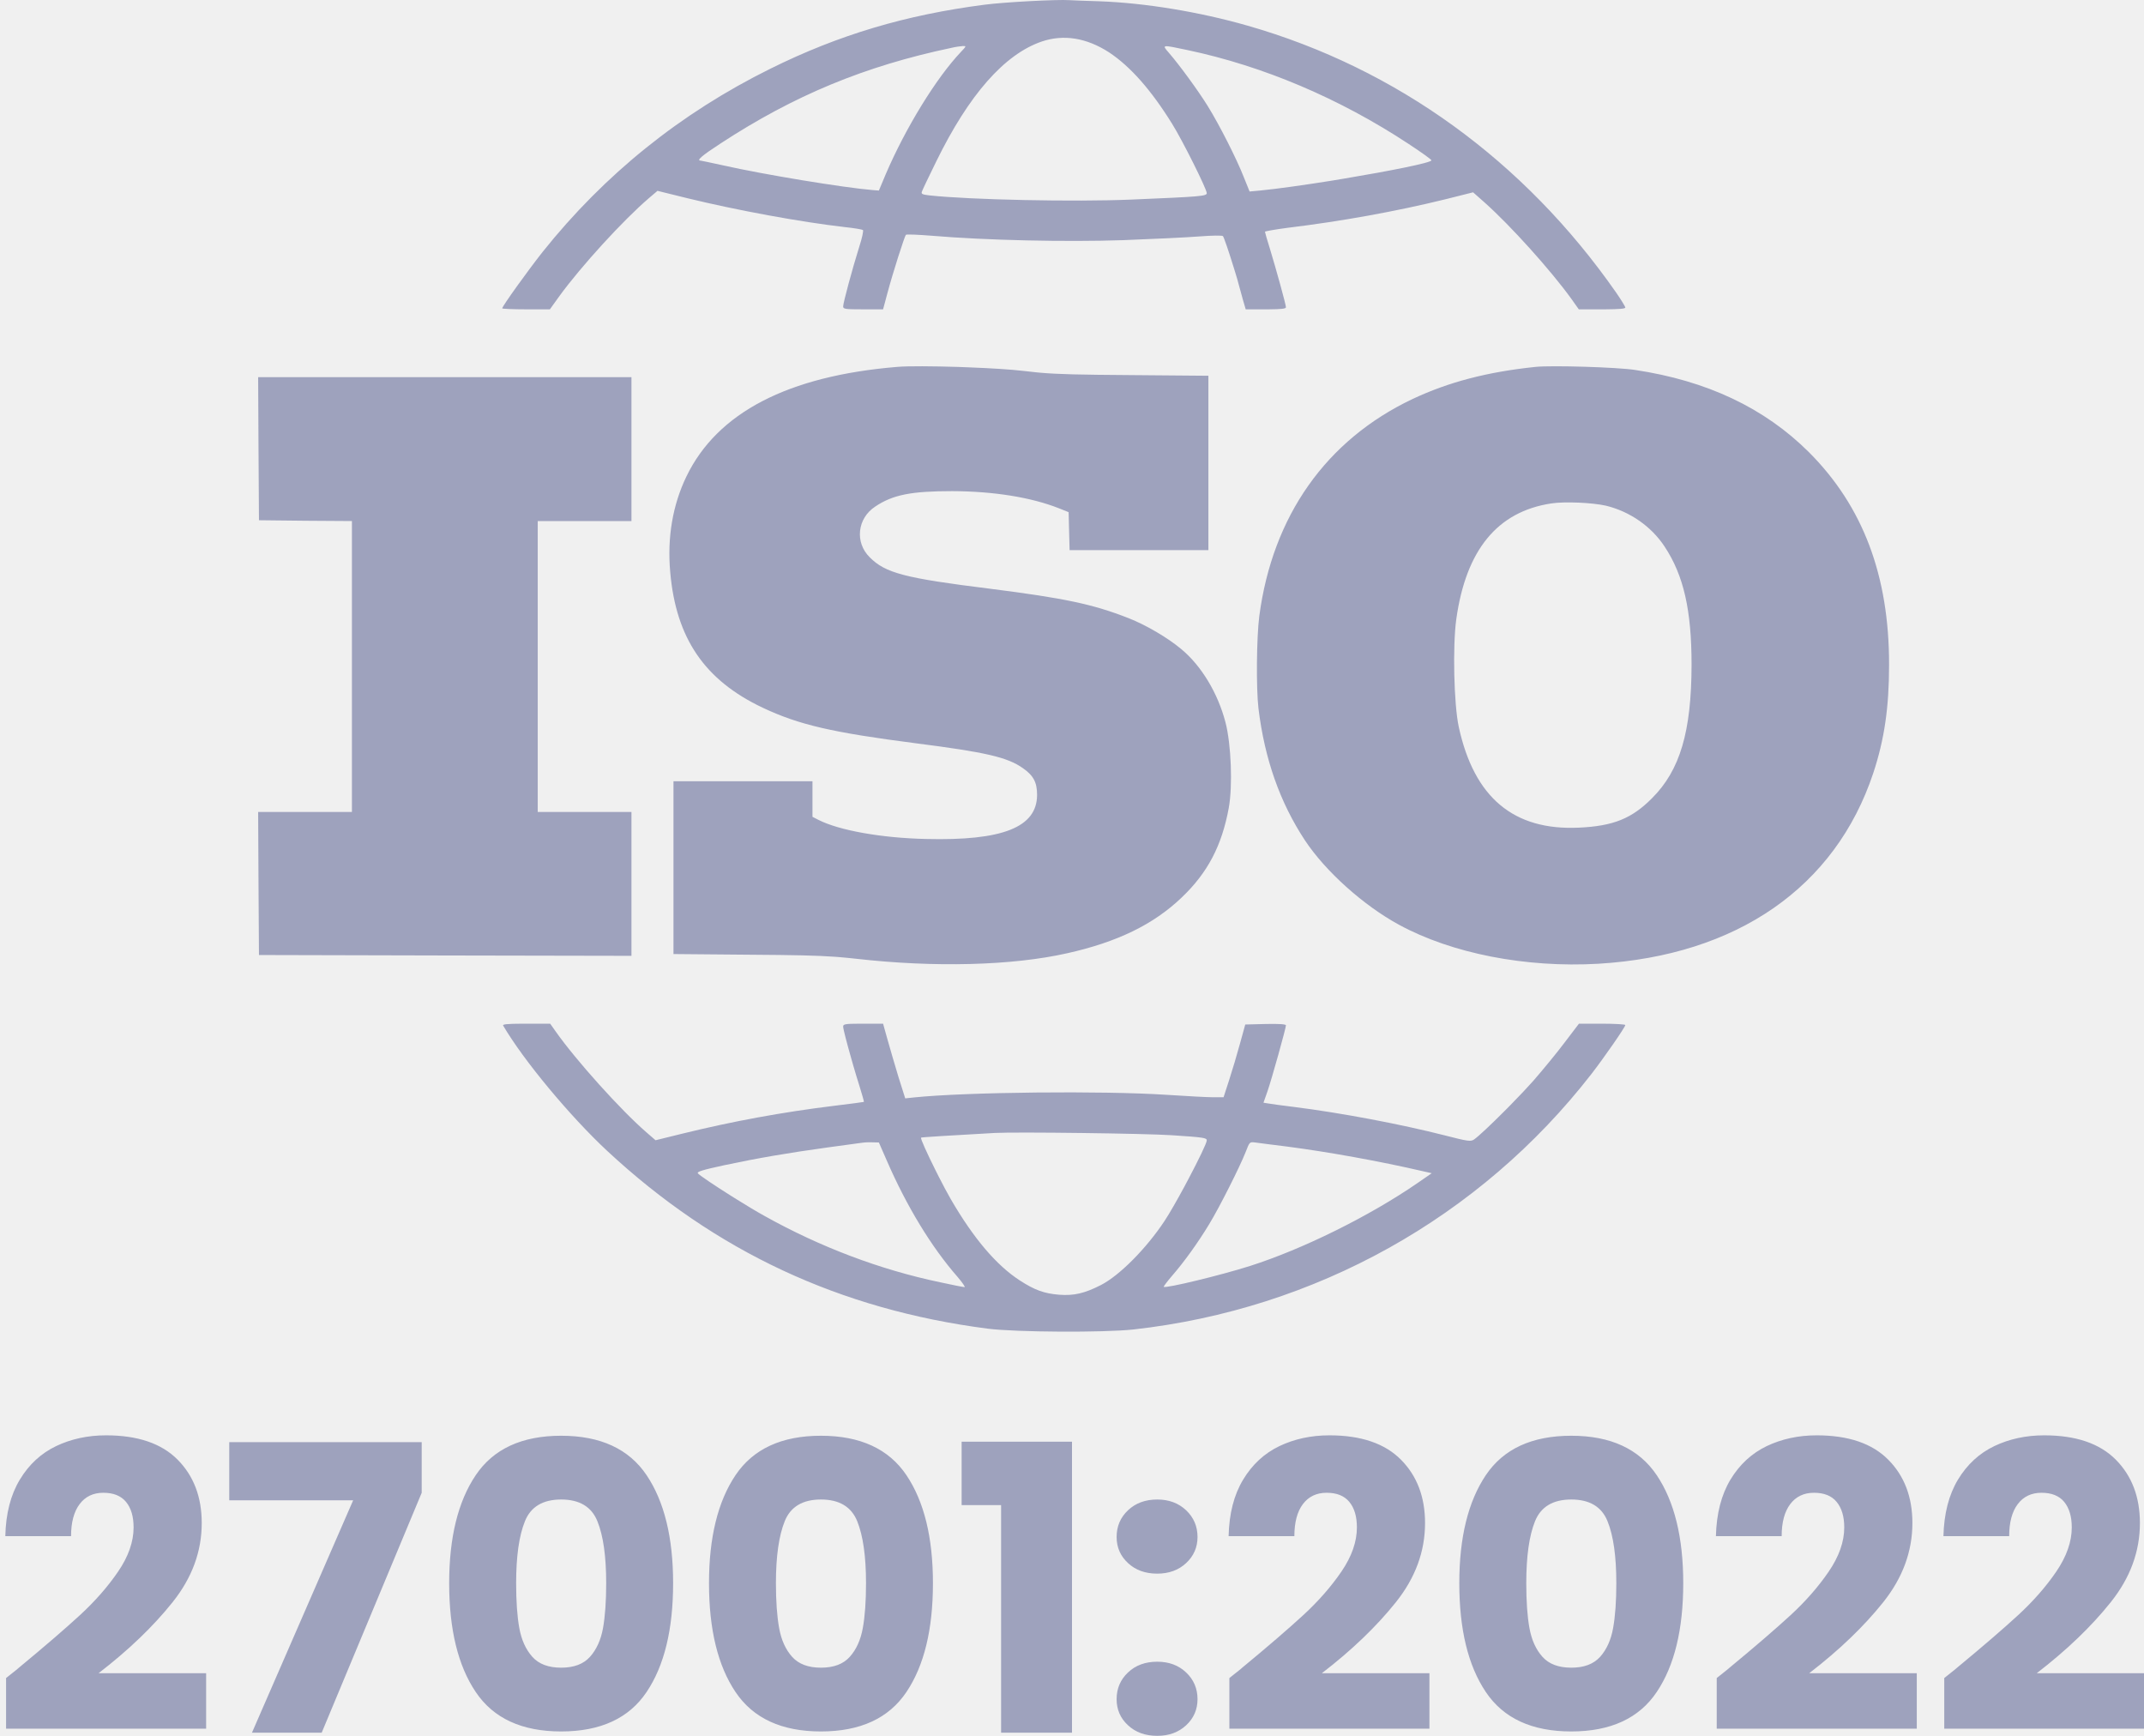
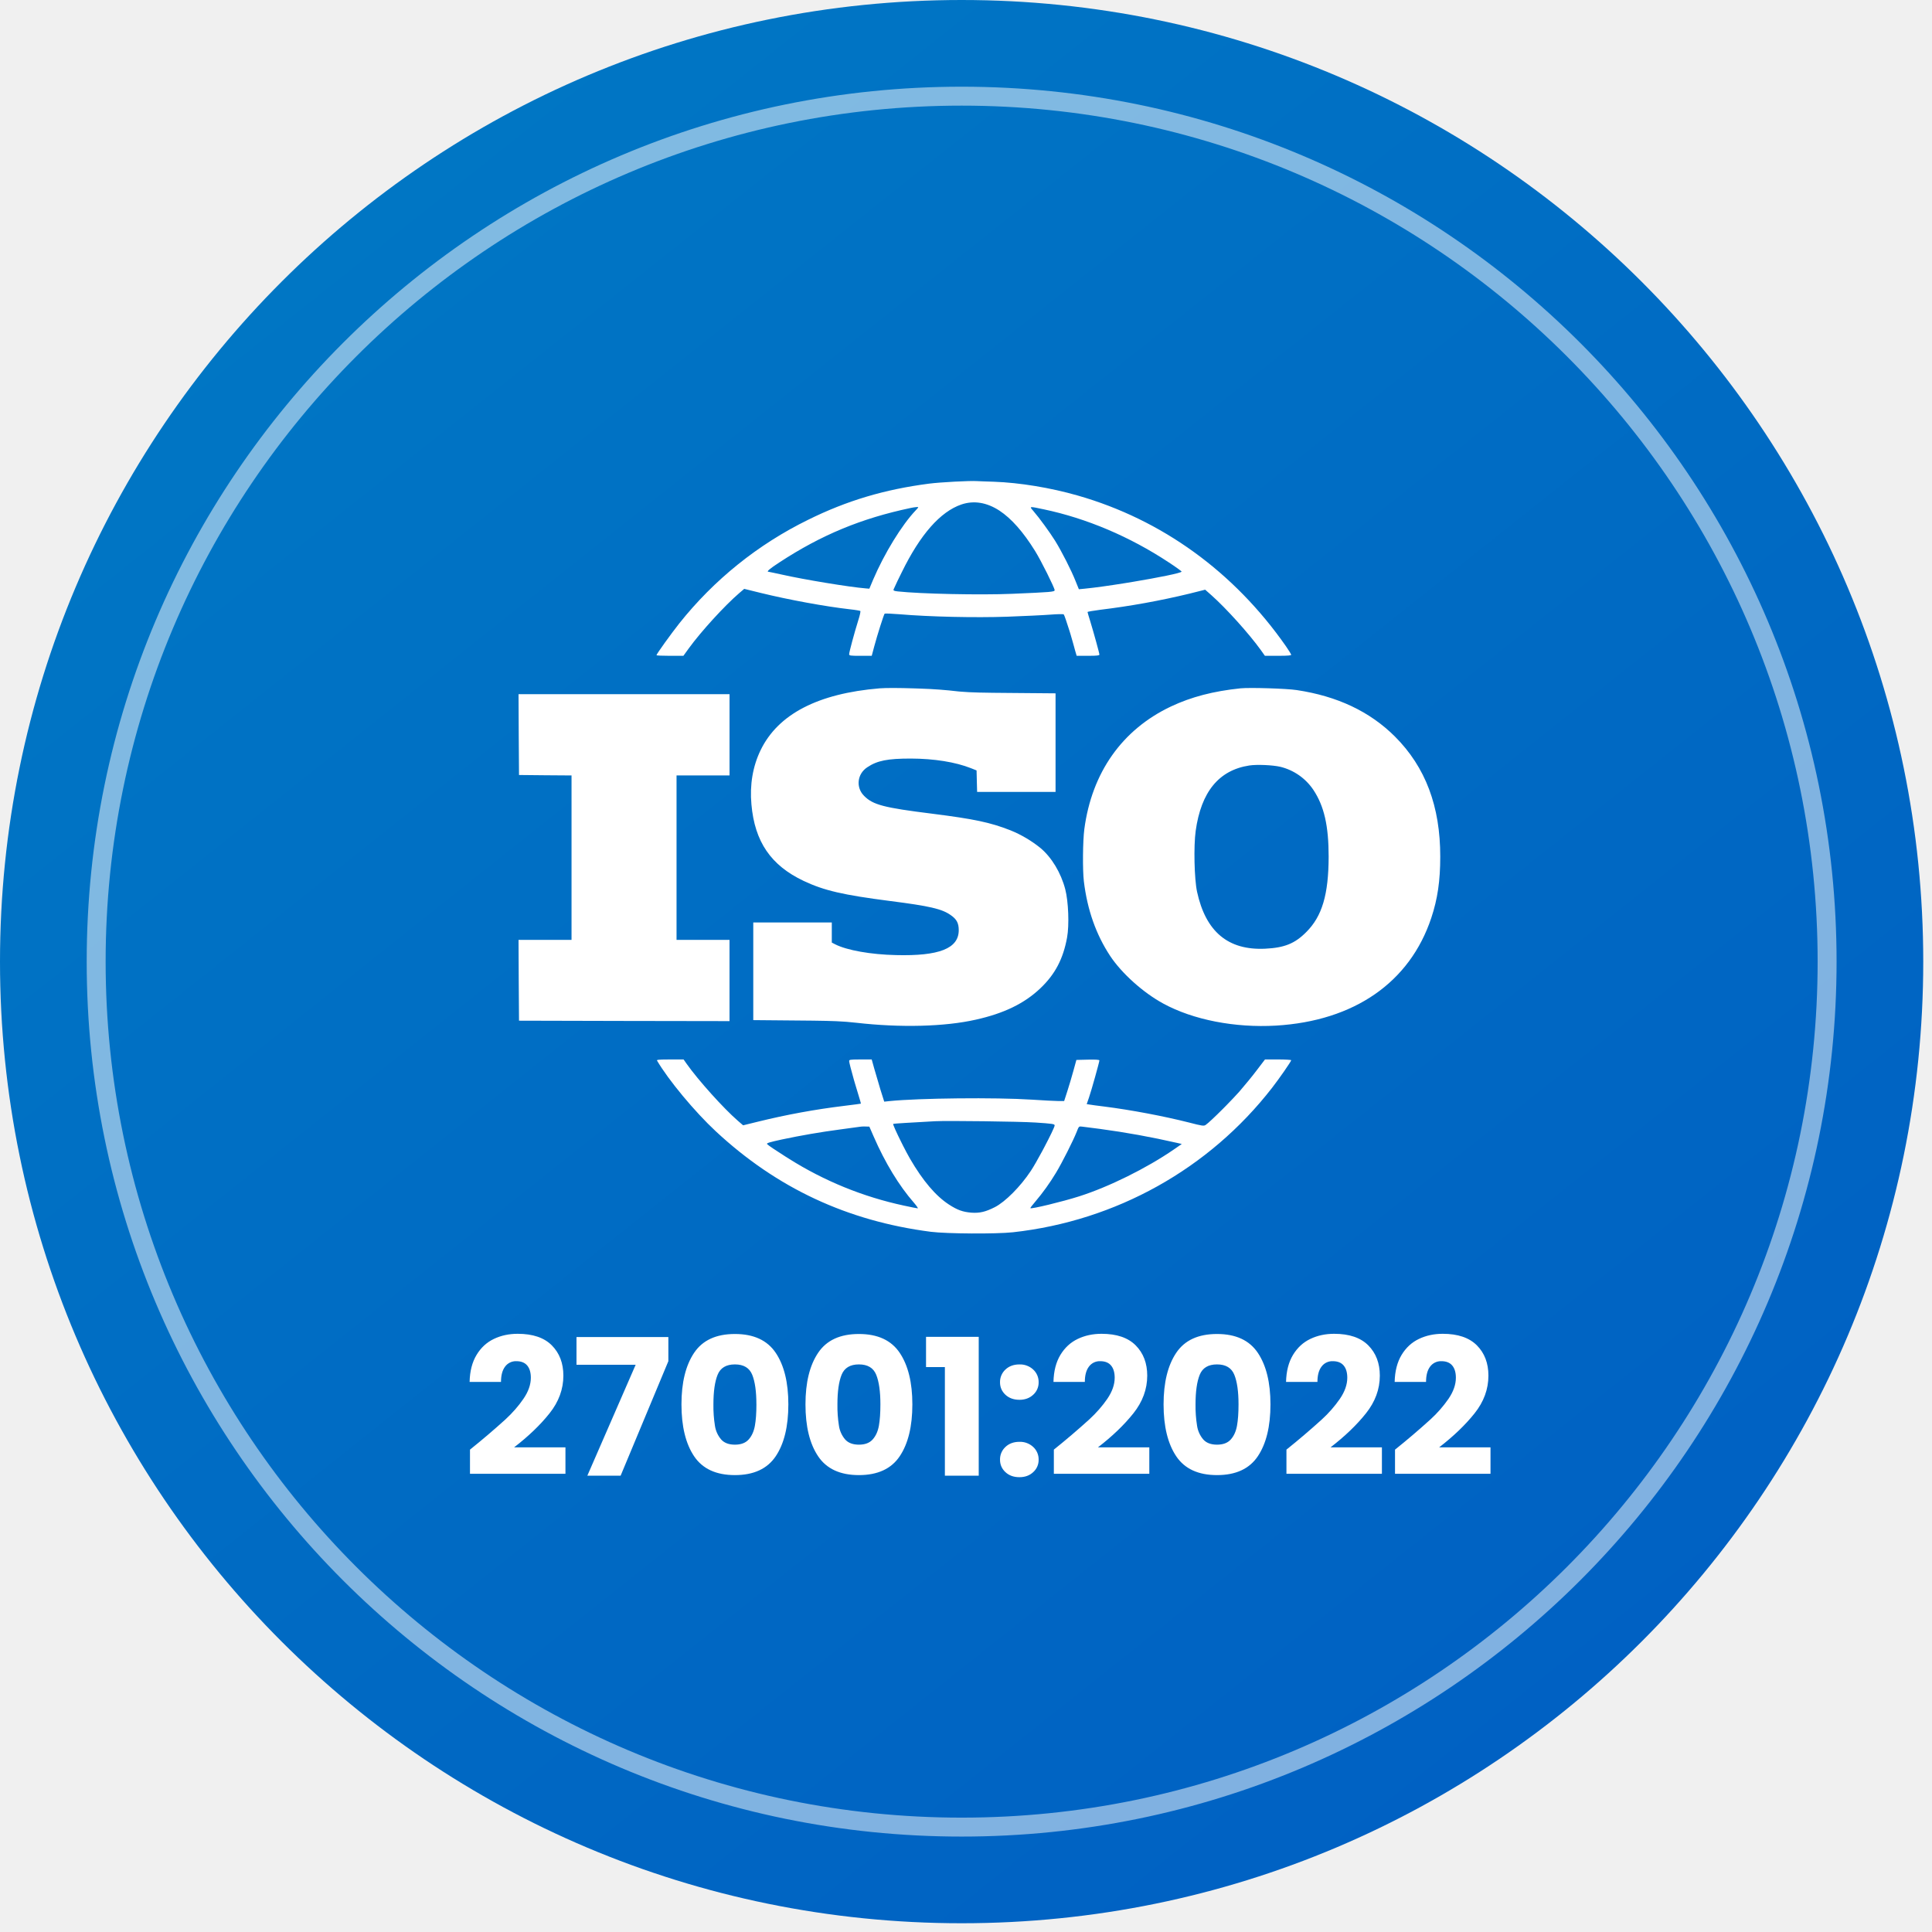
- <svg xmlns="http://www.w3.org/2000/svg" width="42px" height="34px" viewBox="0 0 42 34" version="1.1">
-   <g id="assets" stroke="none" stroke-width="1" fill="none" fill-rule="evenodd">
-     <g id="compliance" transform="translate(-199, 0)" fill="#9EA2BD">
-       <path d="M217.825,1.016 C217.933,0.902 217.933,0.899 217.86,0.902 C217.816,0.905 217.717,0.918 217.639,0.937 C215.942,1.294 214.555,1.867 213.105,2.817 C212.75,3.048 212.637,3.146 212.725,3.146 C212.738,3.146 212.941,3.191 213.175,3.241 C213.941,3.415 215.539,3.678 216.097,3.723 L216.217,3.732 L216.35,3.415 C216.736,2.513 217.338,1.529 217.825,1.016 L217.825,1.016 Z M222.264,0.981 C221.754,0.873 221.757,0.873 221.896,1.032 C222.115,1.285 222.476,1.782 222.659,2.077 C222.884,2.44 223.223,3.105 223.368,3.476 L223.479,3.751 L223.685,3.732 C224.037,3.697 224.558,3.623 225.086,3.539 L225.35,3.495 C226.225,3.349 227.041,3.187 227.041,3.14 C227.041,3.124 226.838,2.979 226.591,2.817 C225.242,1.928 223.748,1.294 222.264,0.981 L222.264,0.981 Z M220.725,1.025 C220.285,0.741 219.838,0.668 219.408,0.813 C218.677,1.063 217.98,1.855 217.341,3.162 C217.195,3.457 217.068,3.726 217.059,3.754 C217.043,3.799 217.068,3.811 217.205,3.827 C217.99,3.913 220.048,3.957 221.168,3.909 C222.514,3.852 222.64,3.843 222.64,3.783 C222.64,3.704 222.165,2.751 221.963,2.428 C221.551,1.763 221.143,1.301 220.725,1.025 L220.725,1.025 Z M219.949,0.003 C220.01,0.006 220.275,0.019 220.535,0.025 C221.428,0.057 222.492,0.231 223.441,0.503 C226.36,1.339 228.861,3.153 230.659,5.73 C230.757,5.872 230.839,6.005 230.839,6.024 C230.839,6.048 230.715,6.057 230.444,6.059 L229.928,6.059 L229.782,5.853 C229.38,5.296 228.595,4.422 228.079,3.963 L227.857,3.767 L227.316,3.903 C226.347,4.141 225.28,4.334 224.217,4.463 C223.976,4.495 223.78,4.53 223.78,4.539 C223.78,4.552 223.824,4.704 223.878,4.875 C224.002,5.283 224.191,5.967 224.191,6.018 C224.191,6.047 224.106,6.057 223.853,6.059 L223.403,6.059 L223.349,5.875 C223.339,5.833 223.322,5.775 223.305,5.714 L223.27,5.588 C223.258,5.547 223.248,5.508 223.239,5.473 C223.224,5.421 223.207,5.366 223.19,5.31 L223.155,5.198 C223.068,4.917 222.976,4.646 222.957,4.625 C222.944,4.609 222.735,4.612 222.495,4.631 C222.257,4.65 221.583,4.682 221.001,4.704 C219.883,4.742 218.309,4.707 217.259,4.618 C216.99,4.596 216.758,4.587 216.746,4.599 C216.721,4.625 216.492,5.337 216.385,5.739 L216.299,6.059 L215.91,6.059 C215.552,6.059 215.517,6.053 215.517,6.002 C215.517,5.932 215.698,5.261 215.834,4.828 C215.888,4.663 215.919,4.517 215.904,4.505 C215.891,4.495 215.733,4.467 215.549,4.448 C214.685,4.349 213.431,4.118 212.472,3.884 L211.88,3.738 L211.712,3.881 C211.202,4.318 210.383,5.217 209.961,5.796 L209.772,6.059 L209.306,6.059 C209.047,6.059 208.838,6.049 208.838,6.04 C208.838,5.999 209.344,5.296 209.629,4.935 C210.845,3.412 212.333,2.216 214.093,1.345 C215.435,0.68 216.746,0.291 218.288,0.092 C218.677,0.041 219.709,-0.013 219.949,0.003 L219.949,0.003 Z M229.387,9.861 C228.332,10.022 227.718,10.772 227.528,12.128 C227.455,12.656 227.481,13.793 227.576,14.236 C227.877,15.623 228.652,16.272 229.934,16.211 C230.602,16.18 230.966,16.034 231.362,15.635 C231.912,15.087 232.134,14.331 232.137,13.023 C232.137,11.95 231.982,11.27 231.609,10.706 C231.349,10.31 230.928,10.019 230.46,9.905 C230.197,9.845 229.649,9.82 229.387,9.861 L229.387,9.861 Z M211.37,7.388 L211.37,10.206 L209.534,10.206 L209.534,15.904 L211.37,15.904 L211.37,18.722 L207.724,18.715 L204.073,18.706 L204.064,17.303 L204.057,15.904 L205.894,15.904 L205.894,10.206 L204.985,10.2 L204.073,10.19 L204.064,8.788 L204.057,7.388 L211.37,7.388 Z M217.768,7.187 L217.996,7.196 C218.413,7.212 218.814,7.237 219.047,7.265 C219.137,7.276 219.22,7.285 219.303,7.293 L219.386,7.301 C219.738,7.331 220.141,7.34 221.146,7.347 L222.672,7.36 L222.672,10.776 L219.953,10.776 L219.943,10.406 L219.934,10.032 L219.744,9.956 C219.199,9.741 218.468,9.623 217.654,9.62 C216.853,9.62 216.492,9.69 216.147,9.921 C215.793,10.152 215.742,10.624 216.037,10.915 C216.344,11.225 216.721,11.324 218.398,11.532 C219.848,11.716 220.409,11.833 221.111,12.109 C221.45,12.242 221.877,12.492 222.143,12.716 C222.536,13.042 222.859,13.58 223.007,14.15 C223.118,14.575 223.15,15.391 223.071,15.825 C222.935,16.566 222.656,17.098 222.146,17.582 C221.596,18.108 220.886,18.453 219.908,18.671 C218.829,18.915 217.3,18.953 215.768,18.779 C215.653,18.766 215.548,18.756 215.442,18.747 L215.351,18.74 C214.995,18.715 214.583,18.706 213.675,18.7 L212.193,18.687 L212.193,15.303 L214.916,15.303 L214.916,15.999 L215.039,16.062 C215.442,16.265 216.268,16.414 217.138,16.433 C218.639,16.471 219.313,16.205 219.316,15.572 C219.316,15.325 219.247,15.192 219.038,15.046 C218.734,14.831 218.306,14.733 216.942,14.559 C215.302,14.347 214.653,14.198 213.941,13.862 C212.804,13.324 212.244,12.504 212.13,11.213 C212.067,10.529 212.178,9.889 212.447,9.332 C213.051,8.082 214.435,7.363 216.578,7.186 C216.793,7.168 217.273,7.172 217.768,7.187 L217.768,7.187 Z M231.029,7.246 C232.441,7.458 233.565,7.99 234.436,8.857 C235.496,9.918 236.009,11.279 236.006,13.023 C236.006,13.859 235.914,14.486 235.696,15.144 C234.952,17.379 233.024,18.715 230.311,18.877 C228.889,18.959 227.443,18.677 226.407,18.114 C225.708,17.734 224.964,17.066 224.562,16.458 C224.074,15.717 223.774,14.869 223.653,13.878 C223.606,13.483 223.615,12.482 223.669,12.067 C223.929,10.105 224.98,8.617 226.67,7.816 C227.376,7.483 228.139,7.284 229.083,7.186 C229.399,7.154 230.681,7.192 231.029,7.246 L231.029,7.246 Z M223.59,22.378 C223.479,22.365 223.479,22.365 223.403,22.562 C223.286,22.859 222.894,23.638 222.688,23.977 C222.466,24.344 222.197,24.717 221.963,24.986 C221.865,25.101 221.792,25.196 221.798,25.205 C221.833,25.24 222.909,24.98 223.486,24.797 C224.521,24.467 225.825,23.822 226.768,23.173 L227.047,22.98 L226.879,22.942 C226.031,22.745 225.015,22.562 224.207,22.457 C223.929,22.422 223.65,22.388 223.59,22.378 L223.59,22.378 Z M216.054,22.374 L216.008,22.374 C215.961,22.375 215.914,22.379 215.881,22.384 C215.831,22.391 215.527,22.432 215.207,22.476 C214.447,22.581 213.852,22.682 213.184,22.824 C212.76,22.916 212.646,22.951 212.672,22.983 C212.704,23.022 212.99,23.214 213.307,23.414 L213.427,23.489 C213.628,23.615 213.83,23.736 213.979,23.818 C215.062,24.423 216.239,24.87 217.417,25.116 C217.661,25.17 217.876,25.211 217.895,25.211 C217.914,25.211 217.854,25.123 217.759,25.012 C217.246,24.426 216.761,23.629 216.369,22.726 L216.217,22.378 L216.097,22.375 L216.054,22.374 Z M221.96,22.236 C221.44,22.201 218.911,22.169 218.493,22.191 C217.639,22.239 217.053,22.274 217.043,22.283 C217.028,22.299 217.169,22.607 217.329,22.927 L217.386,23.04 C217.472,23.21 217.559,23.373 217.626,23.489 C218.075,24.262 218.519,24.781 218.974,25.078 C219.272,25.271 219.452,25.335 219.747,25.36 C220.035,25.382 220.244,25.335 220.567,25.17 C220.931,24.983 221.456,24.455 221.814,23.913 C221.909,23.77 222.06,23.505 222.208,23.231 L222.28,23.095 C222.473,22.731 222.64,22.388 222.64,22.337 C222.64,22.286 222.574,22.277 221.96,22.236 L221.96,22.236 Z M209.778,20.051 L209.883,20.2 C210.284,20.77 211.165,21.748 211.662,22.178 L211.842,22.334 L212.358,22.207 C213.349,21.963 214.33,21.783 215.343,21.659 C215.657,21.621 215.916,21.587 215.923,21.583 C215.929,21.58 215.888,21.438 215.834,21.264 C215.796,21.145 215.753,21.002 215.712,20.86 L215.677,20.737 C215.59,20.433 215.517,20.152 215.517,20.108 C215.517,20.06 215.551,20.052 215.854,20.051 L216.299,20.051 L216.385,20.358 C216.432,20.529 216.53,20.859 216.6,21.093 L216.733,21.514 L216.91,21.495 C217.933,21.39 220.598,21.362 221.849,21.444 C222.241,21.47 222.653,21.492 222.764,21.492 L222.969,21.492 L223.077,21.159 C223.137,20.976 223.232,20.656 223.289,20.447 L223.394,20.067 L223.793,20.057 C224.059,20.051 224.191,20.061 224.191,20.083 C224.191,20.137 223.916,21.124 223.831,21.371 L223.751,21.599 L223.853,21.615 C223.91,21.625 224.131,21.656 224.35,21.682 C225.277,21.799 226.43,22.017 227.303,22.239 C227.756,22.356 227.81,22.362 227.873,22.321 C227.958,22.264 228.21,22.026 228.473,21.762 L228.586,21.648 C228.755,21.476 228.92,21.302 229.038,21.169 C229.228,20.95 229.507,20.612 229.656,20.412 L229.931,20.051 L230.383,20.051 C230.634,20.051 230.839,20.064 230.839,20.077 C230.839,20.118 230.421,20.719 230.178,21.033 C227.993,23.847 224.768,25.645 221.2,26.041 C220.611,26.104 218.908,26.095 218.351,26.025 C215.454,25.651 213.013,24.512 210.895,22.543 C210.167,21.865 209.256,20.77 208.857,20.089 C208.839,20.063 208.925,20.052 209.244,20.051 L209.778,20.051 Z M237.087,32.868 L237.087,33.86 L241.006,33.86 L241.006,32.774 L238.898,32.774 C239.486,32.322 239.97,31.857 240.35,31.381 C240.73,30.905 240.92,30.389 240.92,29.832 C240.92,29.322 240.762,28.908 240.448,28.591 C240.132,28.273 239.666,28.114 239.046,28.114 C238.687,28.114 238.361,28.185 238.067,28.325 C237.773,28.466 237.536,28.684 237.356,28.981 C237.177,29.278 237.082,29.647 237.071,30.089 L238.359,30.089 C238.359,29.819 238.415,29.609 238.527,29.461 C238.639,29.313 238.794,29.239 238.992,29.239 C239.189,29.239 239.338,29.298 239.437,29.418 C239.535,29.538 239.585,29.704 239.585,29.918 C239.585,30.198 239.483,30.487 239.281,30.784 C239.078,31.081 238.829,31.364 238.535,31.635 C238.241,31.905 237.839,32.252 237.329,32.673 C237.344,32.663 237.264,32.728 237.087,32.868 L237.087,32.868 Z M232.63,32.868 L232.63,33.86 L236.549,33.86 L236.549,32.774 L234.441,32.774 C235.029,32.322 235.513,31.857 235.893,31.381 C236.272,30.905 236.463,30.389 236.463,29.832 C236.463,29.322 236.305,28.908 235.99,28.591 C235.675,28.273 235.208,28.114 234.589,28.114 C234.23,28.114 233.904,28.185 233.609,28.325 C233.316,28.466 233.079,28.684 232.899,28.981 C232.72,29.278 232.625,29.647 232.614,30.089 L233.902,30.089 C233.902,29.819 233.958,29.609 234.07,29.461 C234.182,29.313 234.337,29.239 234.535,29.239 C234.732,29.239 234.881,29.298 234.979,29.418 C235.078,29.538 235.128,29.704 235.128,29.918 C235.128,30.198 235.026,30.487 234.823,30.784 C234.62,31.081 234.372,31.364 234.078,31.635 C233.784,31.905 233.382,32.252 232.872,32.673 C232.887,32.663 232.807,32.728 232.63,32.868 L232.63,32.868 Z M230.663,31.01 C230.663,31.364 230.642,31.657 230.6,31.889 C230.559,32.12 230.474,32.308 230.347,32.451 C230.219,32.594 230.031,32.665 229.781,32.665 C229.531,32.665 229.342,32.594 229.215,32.451 C229.087,32.308 229.003,32.12 228.961,31.889 C228.919,31.657 228.899,31.364 228.899,31.01 C228.899,30.485 228.956,30.08 229.07,29.797 C229.185,29.513 229.422,29.371 229.781,29.371 C230.14,29.371 230.377,29.513 230.491,29.797 C230.606,30.08 230.663,30.485 230.663,31.01 L230.663,31.01 Z M227.587,31.01 C227.587,31.916 227.76,32.626 228.106,33.141 C228.452,33.657 229.01,33.914 229.781,33.914 C230.551,33.914 231.109,33.657 231.455,33.141 C231.801,32.626 231.974,31.916 231.974,31.01 C231.974,30.116 231.801,29.41 231.455,28.895 C231.109,28.38 230.551,28.122 229.781,28.122 C229.01,28.122 228.452,28.38 228.106,28.895 C227.76,29.41 227.587,30.116 227.587,31.01 L227.587,31.01 Z M223.083,32.868 L223.083,33.86 L227.002,33.86 L227.002,32.774 L224.894,32.774 C225.482,32.322 225.966,31.857 226.346,31.381 C226.726,30.905 226.916,30.389 226.916,29.832 C226.916,29.322 226.759,28.908 226.444,28.591 C226.129,28.273 225.662,28.114 225.043,28.114 C224.684,28.114 224.357,28.185 224.063,28.325 C223.769,28.466 223.532,28.684 223.353,28.981 C223.173,29.278 223.078,29.647 223.068,30.089 L224.356,30.089 C224.356,29.819 224.412,29.609 224.523,29.461 C224.635,29.313 224.79,29.239 224.988,29.239 C225.186,29.239 225.334,29.298 225.433,29.418 C225.532,29.538 225.581,29.704 225.581,29.918 C225.581,30.198 225.48,30.487 225.277,30.784 C225.074,31.081 224.825,31.364 224.531,31.635 C224.237,31.905 223.835,32.252 223.325,32.673 C223.341,32.663 223.26,32.728 223.083,32.868 L223.083,32.868 Z M221.67,30.823 C221.899,30.823 222.088,30.754 222.236,30.616 C222.384,30.478 222.459,30.308 222.459,30.105 C222.459,29.897 222.384,29.723 222.236,29.582 C222.088,29.442 221.899,29.371 221.67,29.371 C221.436,29.371 221.245,29.442 221.097,29.582 C220.948,29.723 220.874,29.897 220.874,30.105 C220.874,30.308 220.948,30.478 221.097,30.616 C221.245,30.754 221.436,30.823 221.67,30.823 L221.67,30.823 Z M221.67,34 C221.899,34 222.088,33.931 222.236,33.793 C222.384,33.656 222.459,33.485 222.459,33.282 C222.459,33.074 222.384,32.899 222.236,32.759 C222.088,32.618 221.899,32.548 221.67,32.548 C221.436,32.548 221.245,32.618 221.097,32.759 C220.948,32.899 220.874,33.074 220.874,33.282 C220.874,33.485 220.948,33.656 221.097,33.793 C221.245,33.931 221.436,34 221.67,34 L221.67,34 Z M218.611,29.481 L218.611,33.938 L220,33.938 L220,28.239 L217.838,28.239 L217.838,29.481 L218.611,29.481 Z M215.965,31.01 C215.965,31.364 215.944,31.657 215.902,31.889 C215.86,32.12 215.776,32.308 215.648,32.451 C215.521,32.594 215.332,32.665 215.082,32.665 C214.832,32.665 214.644,32.594 214.516,32.451 C214.389,32.308 214.304,32.12 214.263,31.889 C214.221,31.657 214.2,31.364 214.2,31.01 C214.2,30.485 214.258,30.08 214.372,29.797 C214.486,29.513 214.723,29.371 215.082,29.371 C215.441,29.371 215.678,29.513 215.793,29.797 C215.907,30.08 215.965,30.485 215.965,31.01 L215.965,31.01 Z M212.889,31.01 C212.889,31.916 213.062,32.626 213.408,33.141 C213.754,33.657 214.312,33.914 215.082,33.914 C215.852,33.914 216.411,33.657 216.757,33.141 C217.103,32.626 217.276,31.916 217.276,31.01 C217.276,30.116 217.103,29.41 216.757,28.895 C216.411,28.38 215.852,28.122 215.082,28.122 C214.312,28.122 213.754,28.38 213.408,28.895 C213.062,29.41 212.889,30.116 212.889,31.01 L212.889,31.01 Z M210.875,31.01 C210.875,31.364 210.854,31.657 210.813,31.889 C210.771,32.12 210.686,32.308 210.559,32.451 C210.431,32.594 210.243,32.665 209.993,32.665 C209.743,32.665 209.554,32.594 209.427,32.451 C209.3,32.308 209.215,32.12 209.173,31.889 C209.131,31.657 209.111,31.364 209.111,31.01 C209.111,30.485 209.168,30.08 209.283,29.797 C209.397,29.513 209.634,29.371 209.993,29.371 C210.352,29.371 210.589,29.513 210.703,29.797 C210.818,30.08 210.875,30.485 210.875,31.01 L210.875,31.01 Z M207.799,31.01 C207.799,31.916 207.972,32.626 208.319,33.141 C208.665,33.657 209.223,33.914 209.993,33.914 C210.763,33.914 211.321,33.657 211.667,33.141 C212.013,32.626 212.186,31.916 212.186,31.01 C212.186,30.116 212.013,29.41 211.667,28.895 C211.321,28.38 210.763,28.122 209.993,28.122 C209.223,28.122 208.665,28.38 208.319,28.895 C207.972,29.41 207.799,30.116 207.799,31.01 L207.799,31.01 Z M207.261,28.247 L203.491,28.247 L203.491,29.387 L205.918,29.387 L203.936,33.938 L205.302,33.938 L207.261,29.239 L207.261,28.247 Z M199.119,32.868 L199.119,33.86 L203.038,33.86 L203.038,32.774 L200.93,32.774 C201.518,32.322 202.002,31.857 202.382,31.381 C202.762,30.905 202.952,30.389 202.952,29.832 C202.952,29.322 202.794,28.908 202.48,28.591 C202.165,28.273 201.698,28.114 201.078,28.114 C200.719,28.114 200.393,28.185 200.099,28.325 C199.805,28.466 199.568,28.684 199.389,28.981 C199.209,29.278 199.114,29.647 199.104,30.089 L200.392,30.089 C200.392,29.819 200.448,29.609 200.56,29.461 C200.671,29.313 200.826,29.239 201.024,29.239 C201.222,29.239 201.37,29.298 201.469,29.418 C201.568,29.538 201.617,29.704 201.617,29.918 C201.617,30.198 201.516,30.487 201.313,30.784 C201.11,31.081 200.861,31.364 200.567,31.635 C200.273,31.905 199.871,32.252 199.361,32.673 C199.377,32.663 199.296,32.728 199.119,32.868 L199.119,32.868 Z" id="ISO" />
-     </g>
+ <svg xmlns="http://www.w3.org/2000/svg" width="102" height="102" viewBox="0 0 102 102">
+   <defs>
+     <linearGradient x1="17.994%" y1="11.977%" x2="79.851%" y2="89.753%" id="og63zniqea">
+       <stop stop-color="#0076C4" offset="0%" />
+       <stop stop-color="#0061C3" offset="100%" />
+     </linearGradient>
+   </defs>
+   <g fill="none">
+     <path d="M0 50.77c0 28.038 22.73 50.768 50.77 50.768 28.039 0 50.768-22.73 50.768-50.769C101.538 22.73 78.808 0 50.77 0 22.73 0 0 22.73 0 50.77" fill="url(#og63zniqea)" fill-rule="evenodd" />
+     <path d="M50.77 5.077c25.235 0 45.692 20.457 45.692 45.692 0 25.236-20.457 45.693-45.693 45.693-25.235 0-45.692-20.457-45.692-45.693 0-25.235 20.457-45.692 45.692-45.692z" stroke="#FFF" opacity=".5" />
+     <path d="M48.346 26.943c.165-.174.165-.179.054-.174a2.449 2.449 0 0 0-.338.053c-2.584.545-4.696 1.418-6.905 2.864-.54.352-.713.502-.579.502.02 0 .329.067.685.144 1.167.265 3.602.666 4.451.733l.183.015.203-.483c.588-1.374 1.504-2.873 2.246-3.654zm6.76-.053c-.776-.165-.771-.165-.559.077.333.385.883 1.143 1.162 1.591.343.554.859 1.567 1.08 2.131l.17.42.312-.03c.537-.052 1.33-.165 2.134-.294l.402-.066c1.333-.222 2.575-.47 2.575-.541 0-.024-.308-.246-.684-.492-2.054-1.355-4.33-2.32-6.591-2.796zm-2.343.067c-.67-.434-1.35-.545-2.006-.323-1.114.381-2.174 1.586-3.148 3.578a21.24 21.24 0 0 0-.43.901c-.023.068.015.087.222.111 1.196.13 4.33.198 6.037.126 2.05-.087 2.242-.101 2.242-.193 0-.12-.723-1.572-1.031-2.064-.627-1.012-1.25-1.716-1.886-2.136zM51.582 25.4c.092.004.496.024.892.033 1.36.049 2.98.314 4.426.729 4.446 1.272 8.255 4.035 10.994 7.96.15.217.275.42.275.449 0 .035-.19.05-.603.052h-.786l-.222-.313c-.612-.848-1.808-2.18-2.594-2.879l-.337-.298-.825.207a41.09 41.09 0 0 1-4.72.854c-.367.048-.666.1-.666.115 0 .02.068.25.15.512.188.621.477 1.663.477 1.74 0 .045-.13.06-.516.062h-.685l-.082-.28a12.481 12.481 0 0 0-.067-.245l-.053-.19a17.895 17.895 0 0 0-.122-.424l-.053-.172c-.133-.428-.274-.84-.303-.873-.019-.024-.337-.019-.703.01-.362.029-1.39.077-2.276.11-1.703.059-4.099.006-5.7-.13-.41-.033-.762-.048-.78-.028-.04.038-.387 1.123-.55 1.736l-.13.487h-.594c-.545 0-.598-.01-.598-.087 0-.106.275-1.129.482-1.789.082-.25.13-.472.107-.492-.02-.014-.26-.058-.54-.087-1.317-.15-3.226-.501-4.687-.858l-.902-.222-.255.217c-.777.666-2.025 2.035-2.667 2.918l-.289.4h-.709c-.395 0-.713-.015-.713-.03 0-.062.77-1.132 1.205-1.682a19.853 19.853 0 0 1 6.799-5.468c2.044-1.012 4.04-1.606 6.389-1.91.592-.077 2.164-.159 2.53-.134zm14.374 15.014c-1.606.247-2.542 1.389-2.83 3.453-.112.805-.073 2.536.072 3.211.458 2.112 1.639 3.1 3.592 3.009 1.017-.048 1.572-.27 2.174-.878.839-.834 1.177-1.986 1.182-3.978 0-1.634-.237-2.67-.806-3.529a2.94 2.94 0 0 0-1.75-1.22c-.4-.092-1.234-.13-1.634-.068zm-27.44-3.765v4.291h-2.798v8.68h2.797v4.29l-5.554-.009-5.56-.014-.015-2.137-.01-2.13h2.798v-8.68l-1.385-.01-1.388-.014-.015-2.136-.01-2.131h11.14zm9.743-.306.348.012a23.228 23.228 0 0 1 1.99.149l.127.011c.535.046 1.15.06 2.68.07l2.324.02v5.203h-4.141l-.015-.564-.014-.569-.29-.116c-.829-.328-1.943-.506-3.182-.511-1.22 0-1.77.106-2.295.458-.54.352-.617 1.07-.169 1.514.468.473 1.042.622 3.597.94 2.208.28 3.062.458 4.132.878a6.317 6.317 0 0 1 1.572.926c.598.496 1.09 1.316 1.317 2.184.168.646.217 1.89.096 2.55-.207 1.13-.632 1.939-1.408 2.677-.839.8-1.919 1.326-3.409 1.658-1.644.372-3.973.43-6.306.164a20.72 20.72 0 0 0-.496-.048l-.14-.01c-.541-.039-1.17-.052-2.552-.062l-2.256-.02v-5.154h4.146v1.06l.188.097c.613.309 1.871.535 3.197.564 2.285.058 3.313-.347 3.317-1.311 0-.376-.106-.579-.424-.8-.463-.329-1.114-.478-3.192-.743-2.497-.323-3.486-.55-4.57-1.061-1.732-.82-2.585-2.068-2.759-4.036-.096-1.041.072-2.015.482-2.864.921-1.904 3.028-2.999 6.293-3.269.327-.026 1.058-.022 1.812.003zm20.199.089c2.15.323 3.862 1.133 5.188 2.454 1.615 1.615 2.396 3.689 2.392 6.345 0 1.273-.14 2.228-.473 3.23-1.133 3.405-4.07 5.44-8.201 5.686-2.166.125-4.37-.304-5.946-1.162-1.065-.579-2.198-1.596-2.811-2.522-.742-1.128-1.2-2.42-1.384-3.93-.072-.602-.058-2.126.024-2.758.396-2.989 1.997-5.256 4.571-6.475 1.076-.507 2.238-.81 3.675-.96.482-.048 2.434.01 2.965.092zM57.127 59.48c-.169-.02-.169-.02-.285.28-.178.452-.776 1.639-1.09 2.155a11.632 11.632 0 0 1-1.103 1.537c-.15.174-.261.319-.251.334.053.053 1.692-.343 2.57-.623 1.576-.501 3.563-1.485 5-2.473l.424-.294-.255-.058a45.077 45.077 0 0 0-4.07-.738c-.424-.053-.849-.106-.94-.12zm-11.478-.007h-.07a1.445 1.445 0 0 0-.193.016l-1.027.14a40.56 40.56 0 0 0-3.081.53c-.646.14-.82.193-.781.242.05.06.484.352.968.657l.182.114a18.726 18.726 0 0 0 6.077 2.478c.372.082.7.145.729.145.029 0-.063-.135-.208-.304-.78-.892-1.519-2.107-2.116-3.48l-.232-.531-.183-.005-.065-.002zm8.995-.21c-.791-.054-4.643-.102-5.28-.068-1.302.072-2.194.125-2.208.14-.024.024.19.493.435.981l.086.172c.131.258.264.507.366.684.684 1.177 1.36 1.967 2.054 2.42.453.294.728.39 1.176.43.44.033.757-.04 1.249-.29.555-.284 1.355-1.09 1.9-1.914.145-.218.375-.622.6-1.039l.11-.208c.293-.554.548-1.077.548-1.154 0-.077-.1-.092-1.036-.155zM36.09 55.934l.159.227c.612.868 1.953 2.358 2.71 3.014l.274.236.787-.193a38.306 38.306 0 0 1 4.546-.834c.478-.058.873-.111.883-.116.01-.005-.054-.221-.136-.487a27.179 27.179 0 0 1-.185-.615l-.054-.187c-.131-.463-.243-.891-.243-.958 0-.073.052-.085.513-.086h.678l.13.467c.073.26.222.762.329 1.119l.202.641.27-.029c1.558-.159 5.617-.202 7.522-.077.598.039 1.224.073 1.393.073h.314l.164-.507c.091-.28.236-.767.323-1.085l.159-.578.608-.015c.405-.01.607.005.607.039 0 .082-.42 1.586-.55 1.962l-.12.347.154.024c.087.015.425.063.757.102 1.413.178 3.168.51 4.499.848.69.179.771.189.868.126.13-.087.513-.45.914-.852l.171-.173c.258-.263.509-.527.69-.73.288-.333.713-.849.94-1.153l.419-.55h.69c.38 0 .694.02.694.04 0 .062-.637.978-1.008 1.455-3.327 4.287-8.24 7.025-13.675 7.628-.896.097-3.49.082-4.34-.024-4.41-.569-8.129-2.305-11.354-5.304-1.11-1.032-2.498-2.7-3.105-3.737-.027-.04.103-.056.589-.057h.814zM73.65 76.533v1.275h5.041v-1.396h-2.71c.755-.582 1.378-1.18 1.867-1.792.489-.613.733-1.277.733-1.993 0-.656-.202-1.188-.607-1.597-.406-.408-1.006-.612-1.803-.612-.462 0-.882.09-1.26.271-.378.18-.683.462-.914.843-.23.382-.353.857-.366 1.426h1.657c0-.348.071-.617.215-.808a.706.706 0 0 1 .598-.286c.254 0 .445.077.572.23.127.154.19.369.19.643 0 .361-.13.733-.39 1.115a6.444 6.444 0 0 1-.96 1.094 40.426 40.426 0 0 1-1.862 1.587zm-5.732 0v1.275h5.04v-1.396h-2.711c.756-.582 1.379-1.18 1.867-1.792.489-.613.734-1.277.734-1.993 0-.656-.203-1.188-.608-1.597-.405-.408-1.006-.612-1.802-.612-.462 0-.882.09-1.26.271-.378.18-.683.462-.914.843-.231.382-.353.857-.367 1.426h1.657c0-.348.072-.617.216-.808a.705.705 0 0 1 .598-.286c.254 0 .445.077.572.23.127.154.19.369.19.643 0 .361-.13.733-.391 1.115a6.44 6.44 0 0 1-.959 1.094 40.426 40.426 0 0 1-1.862 1.587zm-2.53-2.39c0 .455-.027.832-.081 1.13-.054.298-.162.538-.326.722-.164.185-.407.276-.728.276-.322 0-.564-.091-.728-.276a1.439 1.439 0 0 1-.326-.723 6.508 6.508 0 0 1-.081-1.13c0-.675.074-1.196.221-1.56.147-.365.452-.548.914-.548s.766.183.913.547c.148.365.222.886.222 1.562zm-3.957 0c0 1.165.223 2.078.668 2.741.445.663 1.163.994 2.154.994.99 0 1.708-.331 2.153-.994.445-.663.668-1.576.668-2.741 0-1.151-.223-2.059-.668-2.721-.445-.663-1.163-.994-2.153-.994-.991 0-1.709.33-2.154.994-.445.662-.668 1.57-.668 2.72zm-5.793 2.39v1.275h5.04v-1.396h-2.711c.757-.582 1.379-1.18 1.868-1.792.488-.613.733-1.277.733-1.993 0-.656-.203-1.188-.608-1.597-.405-.408-1.005-.612-1.802-.612-.462 0-.882.09-1.26.271-.378.18-.683.462-.914.843-.231.382-.353.857-.366 1.426h1.656c0-.348.072-.617.216-.808a.706.706 0 0 1 .598-.286c.254 0 .445.077.572.23.127.154.19.369.19.643 0 .361-.13.733-.39 1.115-.262.381-.581.746-.96 1.094a40.426 40.426 0 0 1-1.862 1.587zm-1.818-2.63c.295 0 .538-.09.728-.267a.862.862 0 0 0 .287-.658.89.89 0 0 0-.287-.673 1.017 1.017 0 0 0-.728-.27c-.3 0-.547.09-.738.27a.89.89 0 0 0-.286.673c0 .261.096.48.286.658.191.177.437.266.738.266zm0 4.085c.295 0 .538-.088.728-.266a.862.862 0 0 0 .287-.657.89.89 0 0 0-.287-.673 1.015 1.015 0 0 0-.728-.271c-.3 0-.547.09-.738.271a.89.89 0 0 0-.286.673c0 .26.096.48.286.657.191.178.437.266.738.266zm-3.935-5.813v5.733h1.787v-7.33H48.89v1.597h.994zm-3.404 1.968c0 .455-.027.832-.08 1.13-.054.298-.163.538-.327.722-.164.185-.406.276-.728.276-.321 0-.564-.091-.728-.276a1.439 1.439 0 0 1-.326-.723 6.556 6.556 0 0 1-.08-1.13c0-.675.073-1.196.22-1.56.148-.365.452-.548.914-.548s.767.183.914.547c.147.365.221.886.221 1.562zm-3.956 0c0 1.165.222 2.078.668 2.741.445.663 1.162.994 2.153.994.99 0 1.709-.331 2.154-.994.445-.663.668-1.576.668-2.741 0-1.151-.223-2.059-.668-2.721-.445-.663-1.163-.994-2.154-.994-.99 0-1.708.33-2.153.994-.446.662-.668 1.57-.668 2.72zm-2.59 0c0 .455-.027.832-.081 1.13-.054.298-.162.538-.326.722-.164.185-.407.276-.728.276-.322 0-.564-.091-.728-.276a1.443 1.443 0 0 1-.327-.723 6.562 6.562 0 0 1-.08-1.13c0-.675.074-1.196.221-1.56.147-.365.452-.548.914-.548s.766.183.914.547c.147.365.22.886.22 1.562zm-3.957 0c0 1.165.223 2.078.668 2.741.445.663 1.163.994 2.154.994.99 0 1.708-.331 2.154-.994.445-.663.667-1.576.667-2.741 0-1.151-.222-2.059-.667-2.721-.446-.663-1.164-.994-2.154-.994-.991 0-1.709.33-2.154.994-.445.662-.668 1.57-.668 2.72zm-.692-3.554h-4.85v1.465h3.123l-2.55 5.854h1.757l2.52-6.044v-1.275zm-10.473 5.944v1.275h5.04v-1.396h-2.71c.756-.582 1.379-1.18 1.867-1.792.489-.613.733-1.277.733-1.993 0-.656-.203-1.188-.608-1.597-.404-.408-1.005-.612-1.802-.612-.462 0-.882.09-1.26.271-.378.18-.683.462-.913.843-.231.382-.354.857-.367 1.426h1.657c0-.348.072-.617.216-.808a.706.706 0 0 1 .597-.286c.255 0 .445.077.573.23.127.154.19.369.19.643 0 .361-.13.733-.392 1.115-.26.381-.58.746-.958 1.094a40.426 40.426 0 0 1-1.863 1.587z" fill="#FFF" fill-rule="evenodd" />
  </g>
</svg>
